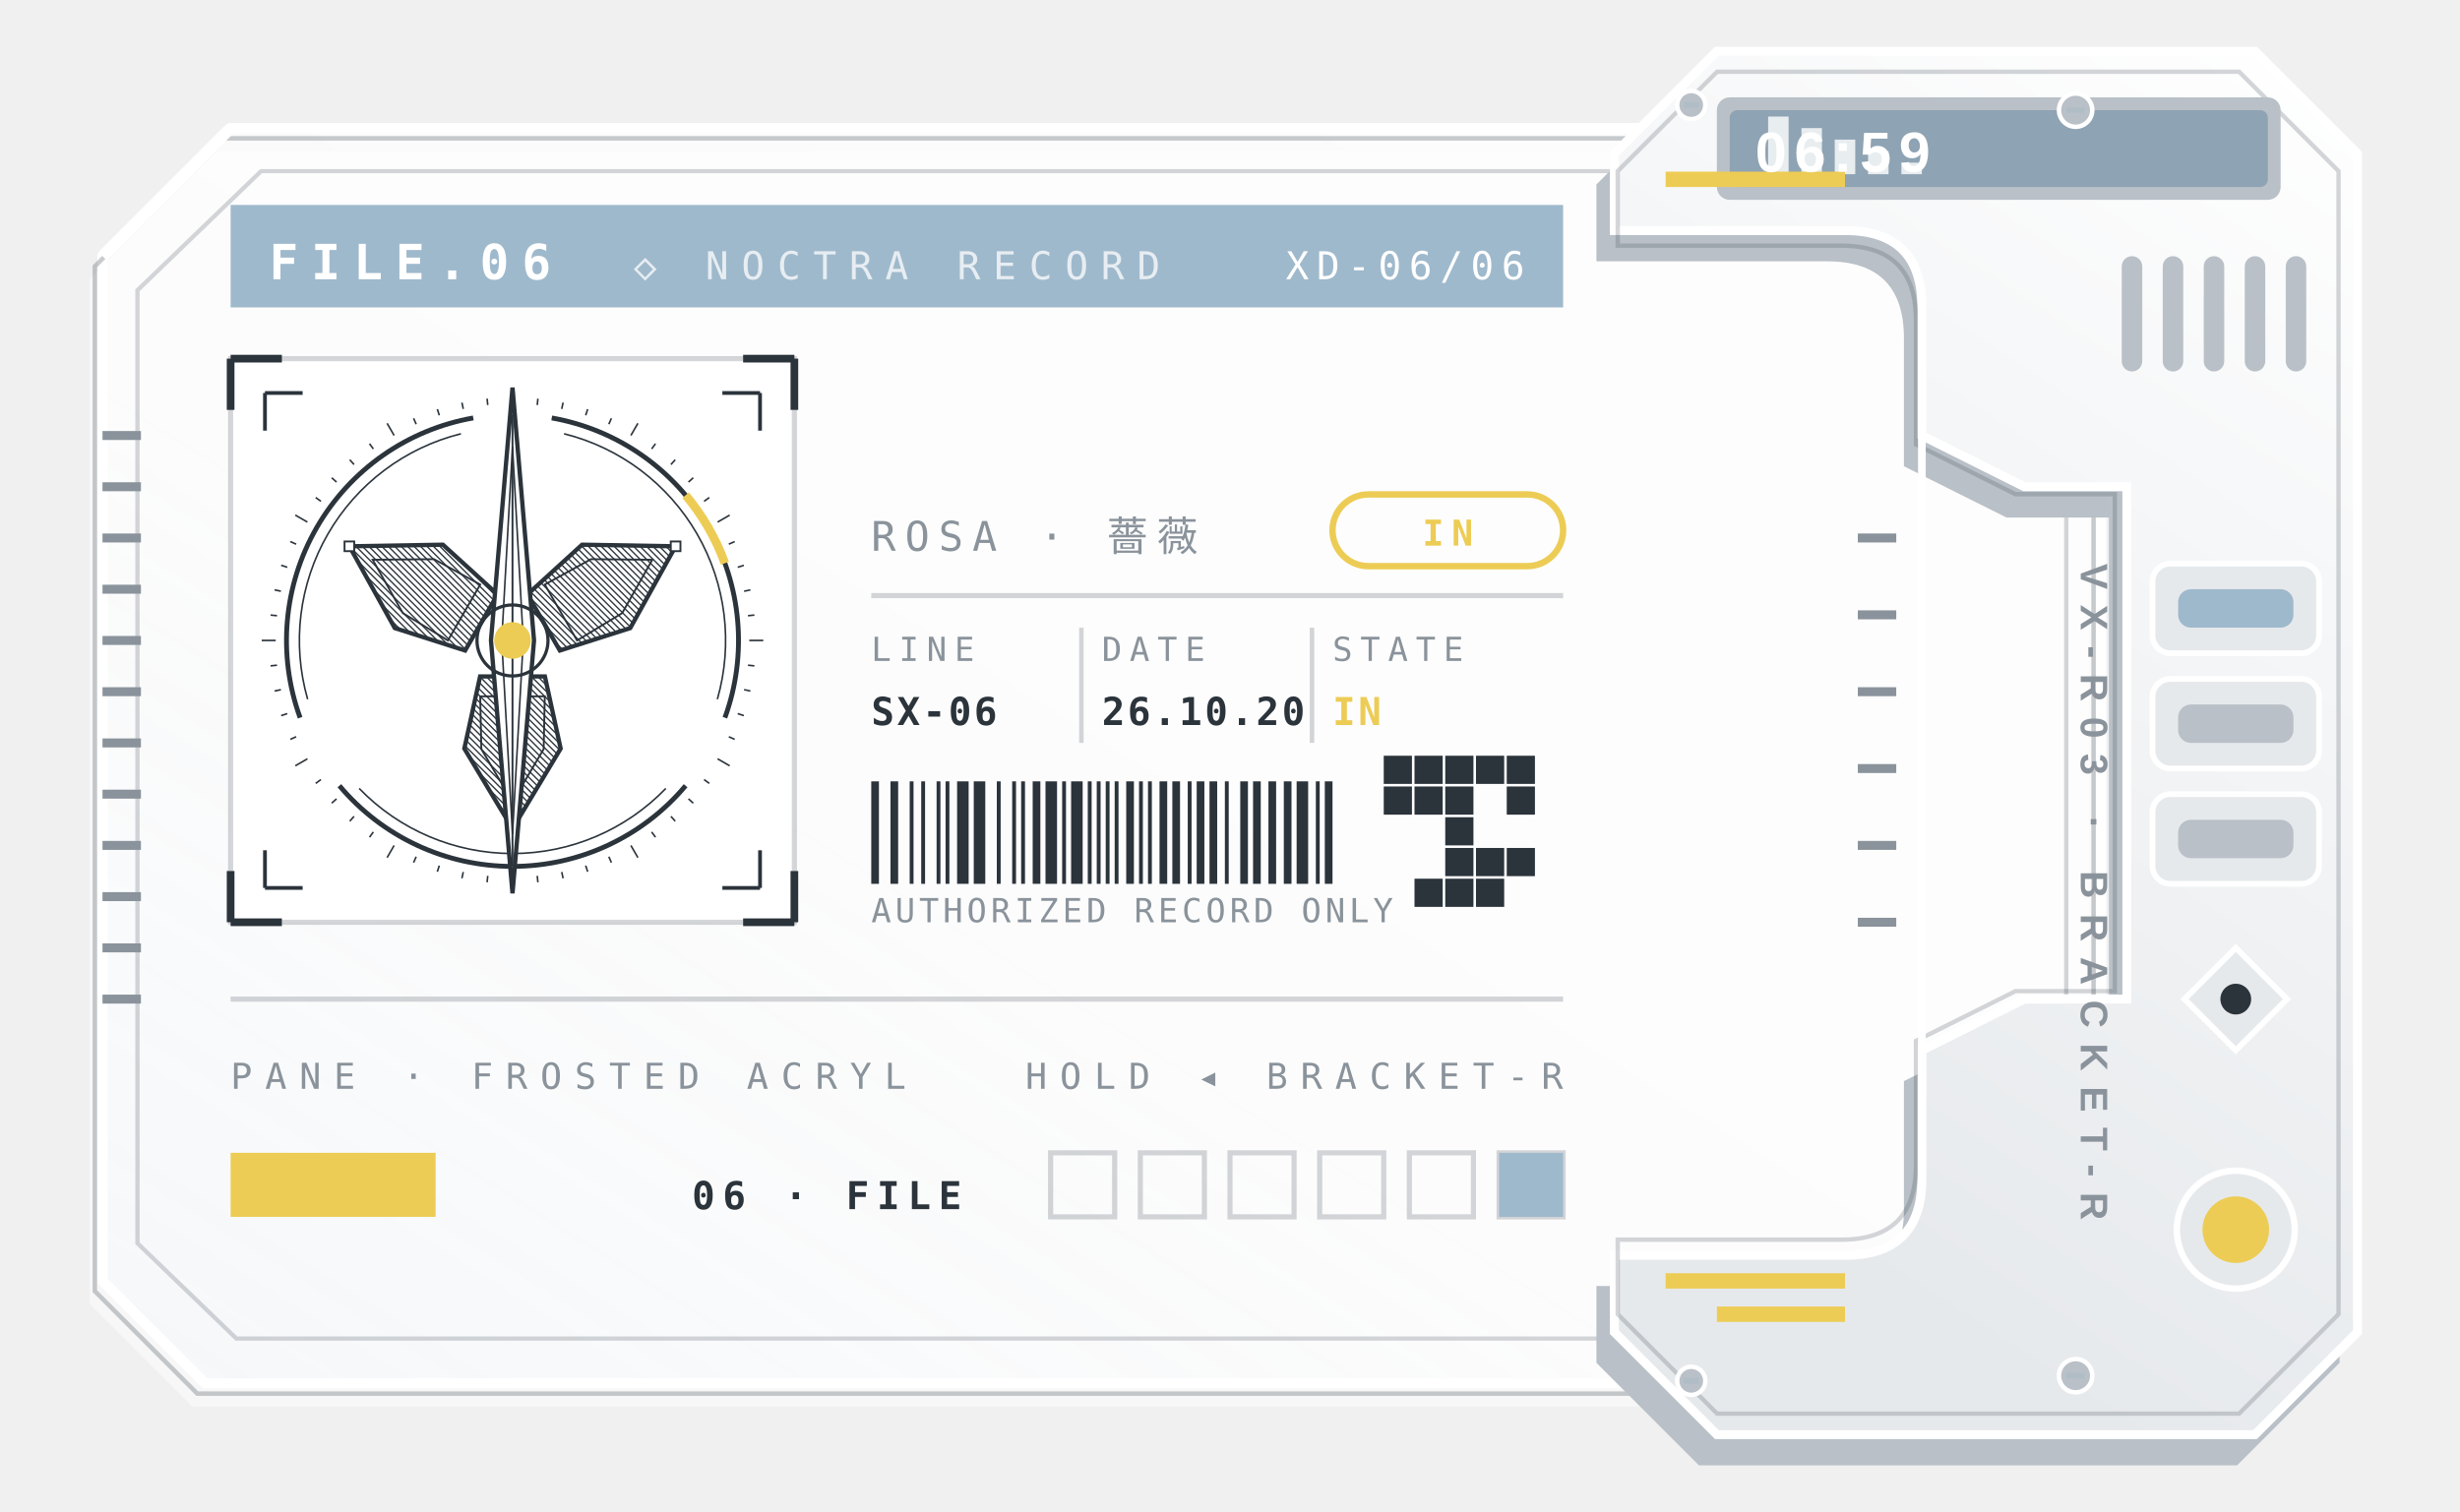
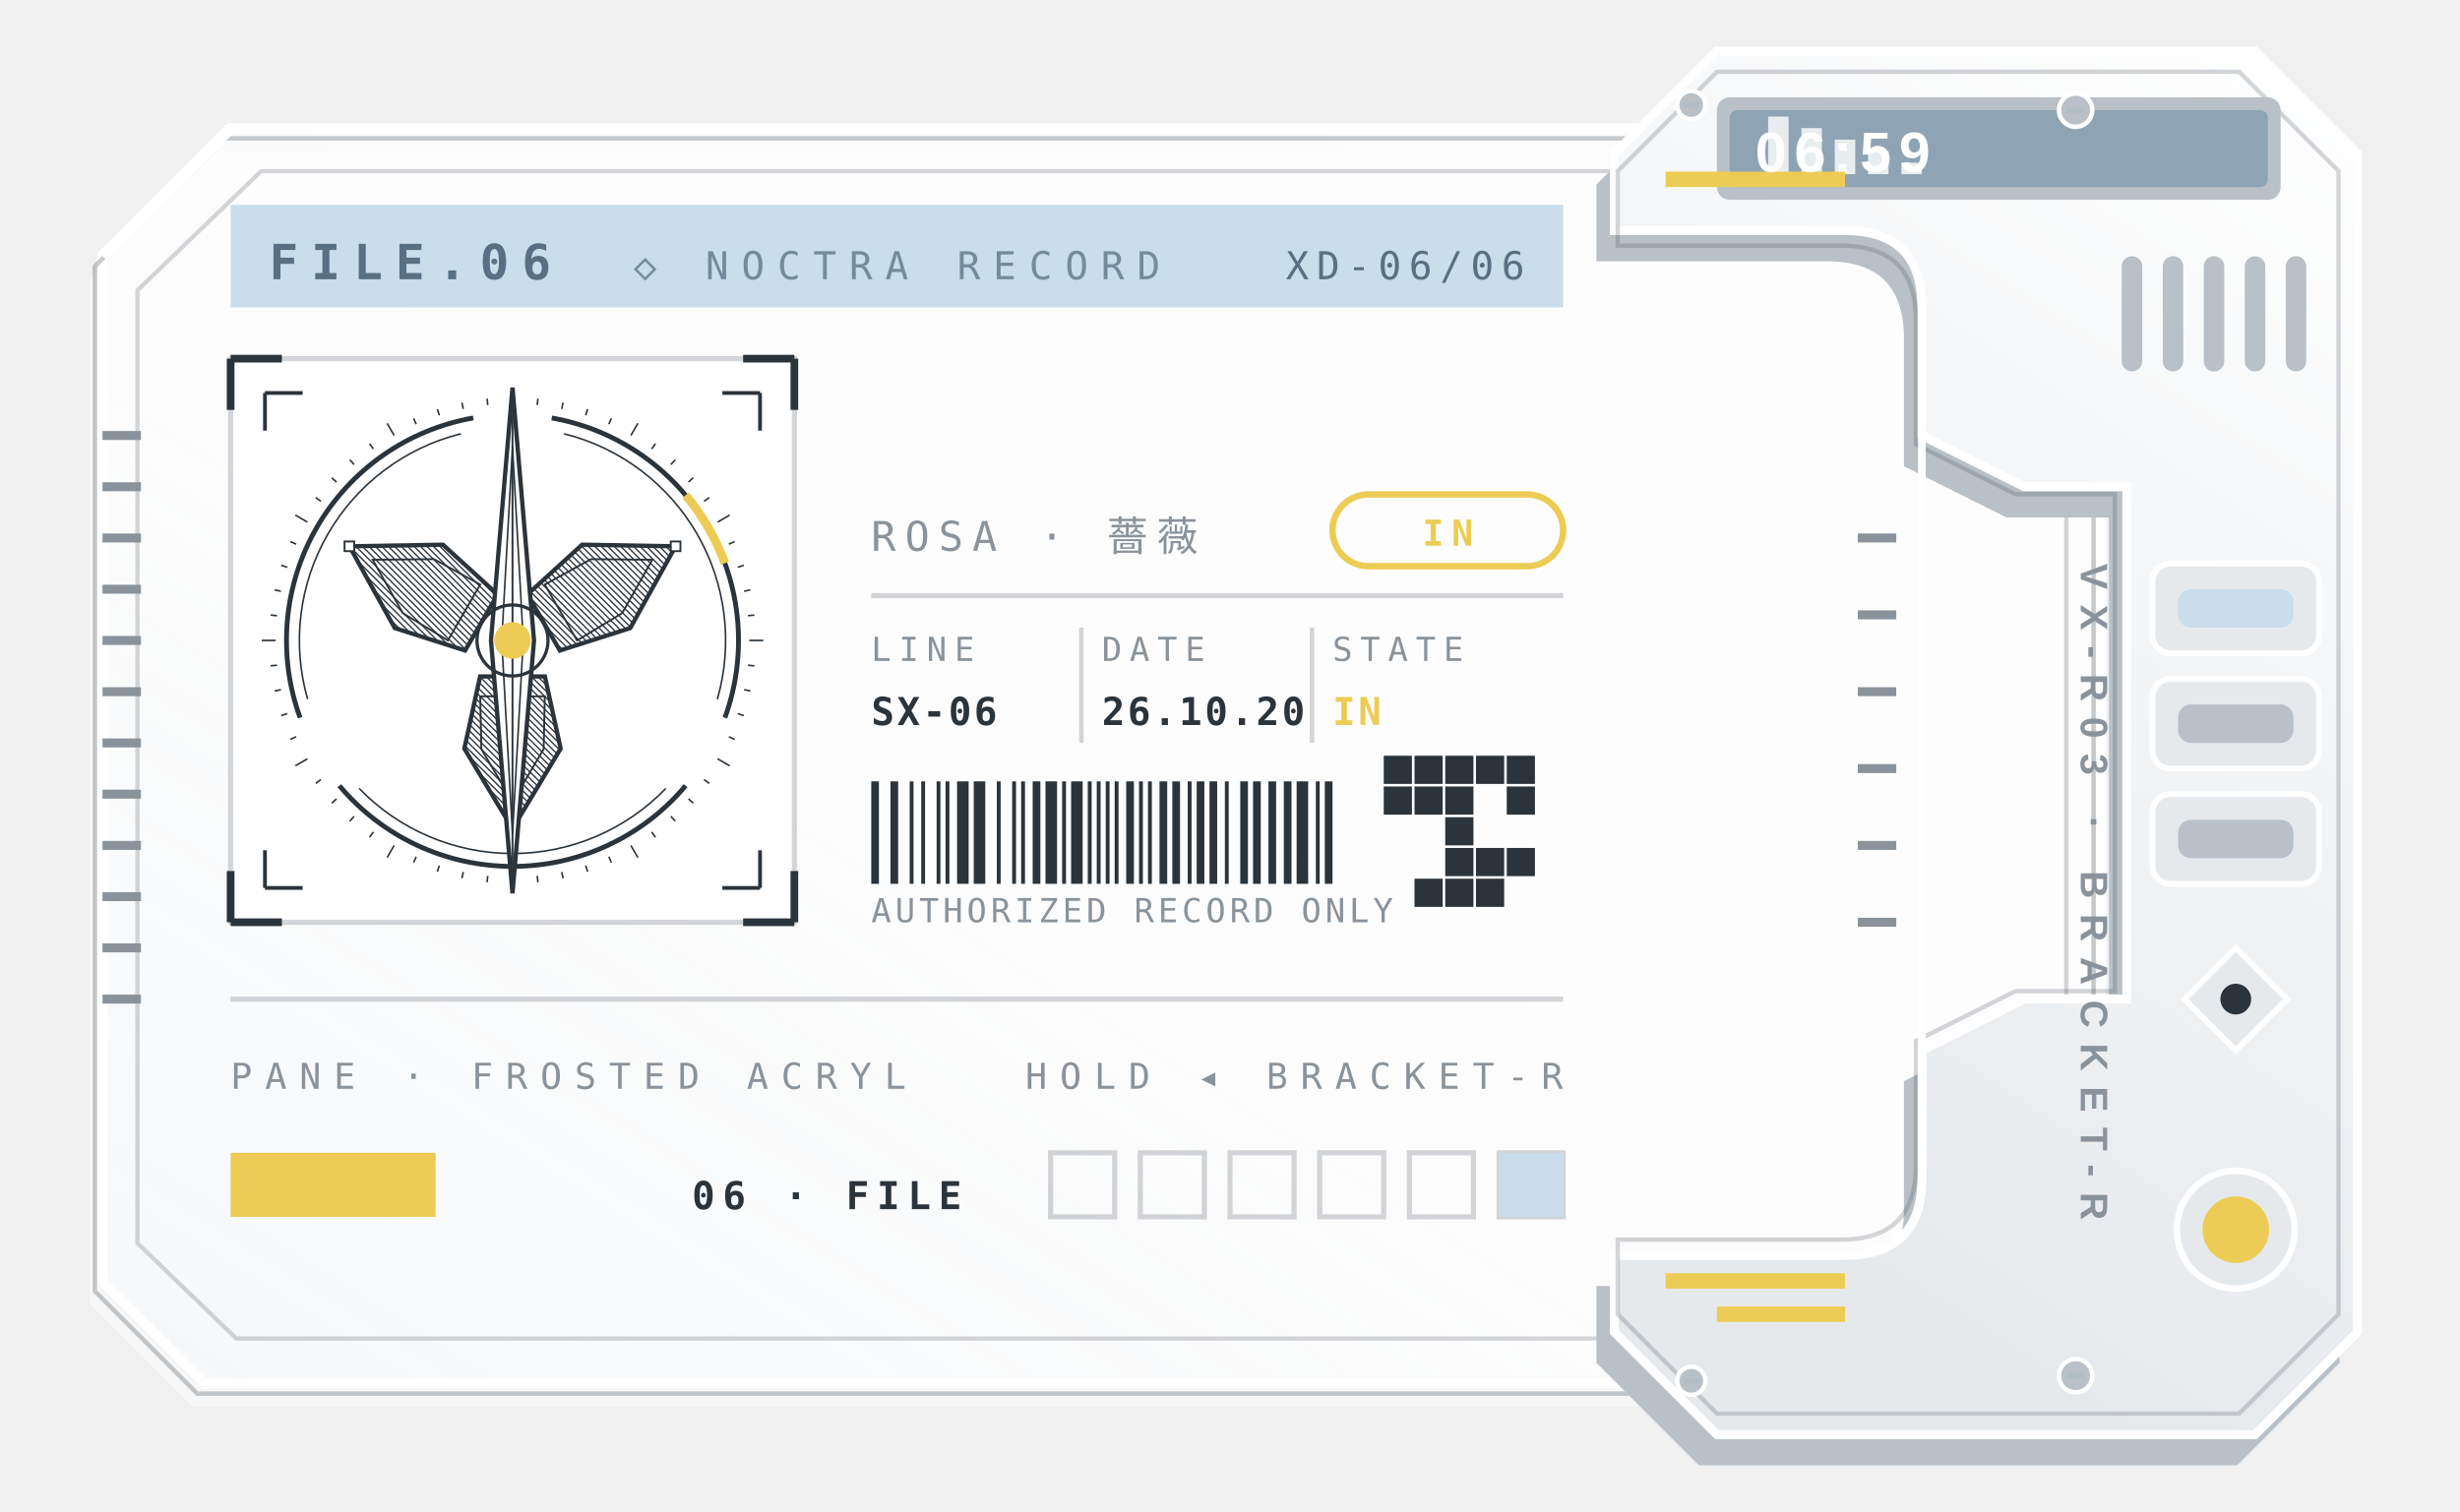
<svg xmlns="http://www.w3.org/2000/svg" width="384" height="236" viewBox="-4 -4 192 118">
  <g transform="translate(184 0) scale(-1 1)">
    <defs>
      <linearGradient id="p5034" x1="0" y1="0" x2="1" y2="1">
        <stop offset="0" stop-color="#FFFFFF" stop-opacity=".82" />
        <stop offset=".6" stop-color="#FFFFFF" stop-opacity=".66" />
        <stop offset="1" stop-color="#F4F7FA" stop-opacity=".74" />
      </linearGradient>
    </defs>
    <path d="M24 6H170L180 16V96L172 104H24Z" fill="rgba(255,255,255,.45)" transform="translate(1 1.8)" />
    <path d="M24 6H170L180 16V96L172 104H24Z" fill="url(#p5034)" />
    <path d="M24 6H170L180 16V96L172 104H24Z" fill="none" stroke="#FFFFFF" stroke-width=".8" />
    <path d="M24 6H170L180 16V96L172 104H24Z" fill="none" stroke="rgba(60,72,84,.28)" stroke-width=".35" transform="translate(.6 .8)" />
    <path d="M24 6H170L180 16V96L172 104H24Z" fill="none" stroke="rgba(60,72,84,.22)" stroke-width=".35" transform="translate(102.0 54.0) scale(.965 .93) translate(-102.0 -54.0)" />
    <path d="M180 30h-3" stroke="#8A939B" stroke-width=".7" />
    <path d="M180 34h-3" stroke="#8A939B" stroke-width=".7" />
    <path d="M180 38h-3" stroke="#8A939B" stroke-width=".7" />
    <path d="M180 42h-3" stroke="#8A939B" stroke-width=".7" />
    <path d="M180 46h-3" stroke="#8A939B" stroke-width=".7" />
    <path d="M180 50h-3" stroke="#8A939B" stroke-width=".7" />
    <path d="M180 54h-3" stroke="#8A939B" stroke-width=".7" />
    <path d="M180 58h-3" stroke="#8A939B" stroke-width=".7" />
    <path d="M180 62h-3" stroke="#8A939B" stroke-width=".7" />
    <path d="M180 66h-3" stroke="#8A939B" stroke-width=".7" />
    <path d="M180 70h-3" stroke="#8A939B" stroke-width=".7" />
    <path d="M180 74h-3" stroke="#8A939B" stroke-width=".7" />
    <path d="M170 6L180 16" stroke="#FFFFFF" stroke-width=".9" />
    <path d="M66 74H170" stroke="rgba(60,72,84,.22)" stroke-width=".4" />
    <rect x="66" y="86" width="5" height="5" fill="none" stroke="rgba(60,72,84,.22)" stroke-width=".4" />
    <rect x="73" y="86" width="5" height="5" fill="none" stroke="rgba(60,72,84,.22)" stroke-width=".4" />
    <rect x="80" y="86" width="5" height="5" fill="none" stroke="rgba(60,72,84,.22)" stroke-width=".4" />
    <rect x="87" y="86" width="5" height="5" fill="none" stroke="rgba(60,72,84,.22)" stroke-width=".4" />
    <rect x="94" y="86" width="5" height="5" fill="none" stroke="rgba(60,72,84,.22)" stroke-width=".4" />
    <rect x="101" y="86" width="5" height="5" fill="none" stroke="rgba(60,72,84,.22)" stroke-width=".4" />
-     <rect x="66" y="86" width="5" height="5" fill="#9FB9CC" />
+     <rect x="66" y="86" width="5" height="5" fill="#C9DDEB" />
    <rect x="154" y="86" width="16" height="5" fill="#EDCC55" />
    <defs>
      <linearGradient id="b5035" x1="0" y1="0" x2=".35" y2="1">
        <stop offset="0" stop-color="#FFFFFF" />
        <stop offset="1" stop-color="#E6E9EC" />
      </linearGradient>
    </defs>
    <path d="M4 8L12 0H54L62 8V14H44Q38 14 38 20V30L30 34H22V74H30L38 78V88Q38 94 44 94H62V100L54 108H12L4 100Z" fill="#B9C0C7" transform="translate(1.4 2.4)" />
    <path d="M4 8L12 0H54L62 8V14H44Q38 14 38 20V30L30 34H22V74H30L38 78V88Q38 94 44 94H62V100L54 108H12L4 100Z" fill="url(#b5035)" />
    <path d="M4 8L12 0H54L62 8V14H44Q38 14 38 20V30L30 34H22V74H30L38 78V88Q38 94 44 94H62V100L54 108H12L4 100Z" fill="none" stroke="#FFFFFF" stroke-width=".7" />
    <path d="M4 8L12 0H54L62 8V14H44Q38 14 38 20V30L30 34H22V74H30L38 78V88Q38 94 44 94H62V100L54 108H12L4 100Z" fill="none" stroke="rgba(60,72,84,.22)" stroke-width=".35" transform="translate(1.6 1.6) scale(.97)" />
    <rect x="10" y="3.6" width="44" height="8" rx="1" fill="#B9C0C7" />
    <rect x="11" y="4.6" width="42" height="6" rx=".6" fill="#8EA3B3" />
    <rect x="38.0" y="8.7" width="1.6" height="0.9" fill="#FFFFFF" opacity=".8" />
    <rect x="40.6" y="7.8" width="1.6" height="1.8" fill="#FFFFFF" opacity=".8" />
    <rect x="43.2" y="6.9" width="1.6" height="2.7" fill="#FFFFFF" opacity=".8" />
    <rect x="45.8" y="6.0" width="1.6" height="3.6" fill="#FFFFFF" opacity=".8" />
    <rect x="48.4" y="5.1" width="1.6" height="4.5" fill="#FFFFFF" opacity=".8" />
    <rect x="8.0" y="16" width="1.6" height="9" rx=".8" fill="#B9C0C7" />
    <rect x="11.2" y="16" width="1.6" height="9" rx=".8" fill="#B9C0C7" />
    <rect x="14.4" y="16" width="1.6" height="9" rx=".8" fill="#B9C0C7" />
    <rect x="17.6" y="16" width="1.6" height="9" rx=".8" fill="#B9C0C7" />
    <rect x="20.8" y="16" width="1.6" height="9" rx=".8" fill="#B9C0C7" />
    <rect x="7" y="40" width="13" height="7" rx="1.4" fill="#E6E9EC" stroke="#FFFFFF" stroke-width=".45" />
-     <rect x="9" y="42" width="9" height="3" rx="1" fill="#9FB9CC" />
+     <rect x="9" y="42" width="9" height="3" rx="1" fill="#C9DDEB" />
    <rect x="7" y="49" width="13" height="7" rx="1.4" fill="#E6E9EC" stroke="#FFFFFF" stroke-width=".45" />
    <rect x="9" y="51" width="9" height="3" rx="1" fill="#B9C0C7" />
    <rect x="7" y="58" width="13" height="7" rx="1.4" fill="#E6E9EC" stroke="#FFFFFF" stroke-width=".45" />
    <rect x="9" y="60" width="9" height="3" rx="1" fill="#B9C0C7" />
    <path d="M13.5 70l4 4l-4 4l-4 -4Z" fill="#E6E9EC" stroke="#FFFFFF" stroke-width=".45" />
    <circle cx="13.5" cy="74" r="1.2" fill="#2B333B" />
    <path d="M44 96H58" stroke="#EDCC55" stroke-width="1.2" />
    <path d="M44 98.6H54" stroke="#EDCC55" stroke-width="1.2" />
    <path d="M44 10H58" stroke="#EDCC55" stroke-width="1.2" />
    <circle cx="13.5" cy="92" r="4.6" fill="#E6E9EC" stroke="#FFFFFF" stroke-width=".5" />
    <circle cx="13.5" cy="92" r="2.6" fill="#EDCC55">
      <animate attributeName="opacity" values="1;.35;1" dur="1.8s" repeatCount="indefinite" />
    </circle>
    <circle cx="26" cy="4.6" r="1.3" fill="#B9C0C7" stroke="#FFFFFF" stroke-width=".35" />
    <path d="M25.285 4.6H26.715" stroke="#B0BDC7" stroke-width=".45" />
    <circle cx="26" cy="103.4" r="1.3" fill="#B9C0C7" stroke="#FFFFFF" stroke-width=".35" />
    <path d="M25.285 103.4H26.715" stroke="#B0BDC7" stroke-width=".45" />
    <circle cx="56" cy="4.2" r="1.1" fill="#B9C0C7" stroke="#FFFFFF" stroke-width=".35" />
    <path d="M55.395 4.2H56.605" stroke="#B0BDC7" stroke-width=".45" />
    <circle cx="56" cy="103.8" r="1.1" fill="#B9C0C7" stroke="#FFFFFF" stroke-width=".35" />
    <path d="M55.395 103.8H56.605" stroke="#B0BDC7" stroke-width=".45" />
    <path d="M38 20V88" stroke="#FFFFFF" stroke-width=".6" />
    <path d="M40 38h3" stroke="#8A939B" stroke-width=".7" />
    <path d="M40 44h3" stroke="#8A939B" stroke-width=".7" />
    <path d="M40 50h3" stroke="#8A939B" stroke-width=".7" />
    <path d="M40 56h3" stroke="#8A939B" stroke-width=".7" />
    <path d="M40 62h3" stroke="#8A939B" stroke-width=".7" />
    <path d="M40 68h3" stroke="#8A939B" stroke-width=".7" />
  </g>
-   <rect x="14" y="12" width="104" height="8" fill="#9FB9CC" />
-   <text x="17" y="17.8" font-family="IBM Plex Mono, Menlo, monospace" font-weight="600" font-size="3.8" letter-spacing="1" text-anchor="start" fill="#FFFFFF">FILE.06</text>
-   <text x="66.0" y="17.8" font-family="IBM Plex Mono, Menlo, monospace" font-weight="500" font-size="3" letter-spacing="1" text-anchor="middle" fill="#FFFFFF" opacity=".75">◇ NOCTRA RECORD</text>
-   <text x="115" y="17.8" font-family="IBM Plex Mono, Menlo, monospace" font-weight="500" font-size="3" letter-spacing="0.6" text-anchor="end" fill="#FFFFFF">XD-06/06</text>
+   <rect x="14" y="12" width="104" height="8" fill="#C9DDEB" />
+   <text x="17" y="17.8" font-family="IBM Plex Mono, Menlo, monospace" font-weight="600" font-size="3.8" letter-spacing="1" text-anchor="start" fill="#587082">FILE.06</text>
+   <text x="66.0" y="17.8" font-family="IBM Plex Mono, Menlo, monospace" font-weight="500" font-size="3" letter-spacing="1" text-anchor="middle" fill="#587082" opacity=".75">◇ NOCTRA RECORD</text>
+   <text x="115" y="17.8" font-family="IBM Plex Mono, Menlo, monospace" font-weight="500" font-size="3" letter-spacing="0.6" text-anchor="end" fill="#587082">XD-06/06</text>
  <rect x="14" y="24" width="44" height="44" fill="#FFFFFF" stroke="rgba(60,72,84,.22)" stroke-width=".4" />
  <g transform="translate(15 25) scale(0.420)">
    <g>
      <animateTransform attributeName="transform" type="rotate" values="0 50 50;0 50 50;-120 50 50;-120 50 50" keyTimes="0;.45;.65;1" dur="4s" calcMode="spline" keySplines=".7 0 .2 1;.7 0 .2 1;.7 0 .2 1" repeatCount="indefinite" />
      <path d="M57.29 8.64A42 42 0 0 1 89.47 64.36" fill="none" stroke="#2B333B" stroke-width="0.9" />
      <path d="M59.58 11.58A39.6 39.6 0 0 1 88.07 60.92" fill="none" stroke="#2B333B" stroke-width="0.3" />
      <path d="M82.17 77.00A42 42 0 0 1 17.83 77.00" fill="none" stroke="#2B333B" stroke-width="0.9" />
      <path d="M78.49 77.51A39.6 39.6 0 0 1 21.51 77.51" fill="none" stroke="#2B333B" stroke-width="0.3" />
      <path d="M10.53 64.36A42 42 0 0 1 42.71 8.64" fill="none" stroke="#2B333B" stroke-width="0.9" />
      <path d="M11.93 60.92A39.6 39.6 0 0 1 40.42 11.58" fill="none" stroke="#2B333B" stroke-width="0.3" />
      <path d="M94.00 50.00L96.60 50.00M93.76 54.60L94.95 54.72M93.04 59.15L94.21 59.40M91.85 63.60L92.99 63.97M90.20 67.90L91.29 68.38M88.11 72.00L90.36 73.30M85.60 75.86L86.57 76.57M82.70 79.44L83.59 80.24M79.44 82.70L80.24 83.59M75.86 85.60L76.57 86.57M72.00 88.11L73.30 90.36M67.90 90.20L68.38 91.29M63.60 91.85L63.97 92.99M59.15 93.04L59.40 94.21M54.60 93.76L54.72 94.95M50.00 94.00L50.00 96.60M45.40 93.76L45.28 94.95M40.85 93.04L40.60 94.21M36.40 91.85L36.03 92.99M32.10 90.20L31.62 91.29M28.00 88.11L26.70 90.36M24.14 85.60L23.43 86.57M20.56 82.70L19.76 83.59M17.30 79.44L16.41 80.24M14.40 75.86L13.43 76.57M11.89 72.00L9.64 73.30M9.80 67.90L8.71 68.38M8.15 63.60L7.01 63.97M6.96 59.15L5.79 59.40M6.24 54.60L5.05 54.72M6.00 50.00L3.40 50.00M6.24 45.40L5.05 45.28M6.96 40.85L5.79 40.60M8.15 36.40L7.01 36.03M9.80 32.10L8.71 31.62M11.89 28.00L9.64 26.70M14.40 24.14L13.43 23.43M17.30 20.56L16.41 19.76M20.56 17.30L19.76 16.41M24.14 14.40L23.43 13.43M28.00 11.89L26.70 9.64M32.10 9.80L31.62 8.71M36.40 8.15L36.03 7.01M40.85 6.96L40.60 5.79M45.40 6.24L45.28 5.05M50.00 6.00L50.00 3.40M54.60 6.24L54.72 5.05M59.15 6.96L59.40 5.79M63.60 8.15L63.97 7.01M67.90 9.80L68.38 8.71M72.00 11.89L73.30 9.64M75.86 14.40L76.57 13.43M79.44 17.30L80.24 16.41M82.70 20.56L83.59 19.76M85.60 24.14L86.57 23.43M88.11 28.00L90.36 26.70M90.20 32.10L91.29 31.62M91.85 36.40L92.99 36.03M93.04 40.85L94.21 40.60M93.76 45.40L94.95 45.28" fill="none" stroke="#2B333B" stroke-width="0.3" />
      <path d="M82.17 23.00A42 42 0 0 1 89.47 35.64" fill="none" stroke="#EDCC55" stroke-width="1.6" />
    </g>
    <clipPath id="h30">
      <path d="M52.78 41.44L62.93 32.20L80.31 32.50L71.88 47.70L58.80 51.87Z" />
    </clipPath>
    <g clip-path="url(#h30)">
      <path d="M-60.00 -10L60.00 110M-58.80 -10L61.20 110M-57.60 -10L62.40 110M-56.40 -10L63.60 110M-55.20 -10L64.80 110M-54.00 -10L66.00 110M-52.80 -10L67.20 110M-51.60 -10L68.40 110M-50.40 -10L69.60 110M-49.20 -10L70.80 110M-48.00 -10L72.00 110M-46.80 -10L73.20 110M-45.60 -10L74.40 110M-44.40 -10L75.60 110M-43.20 -10L76.80 110M-42.00 -10L78.00 110M-40.80 -10L79.20 110M-39.60 -10L80.40 110M-38.40 -10L81.60 110M-37.20 -10L82.80 110M-36.00 -10L84.00 110M-34.80 -10L85.20 110M-33.60 -10L86.40 110M-32.40 -10L87.60 110M-31.20 -10L88.80 110M-30.00 -10L90.00 110M-28.80 -10L91.20 110M-27.60 -10L92.40 110M-26.40 -10L93.60 110M-25.20 -10L94.80 110M-24.00 -10L96.00 110M-22.80 -10L97.20 110M-21.60 -10L98.40 110M-20.40 -10L99.60 110M-19.20 -10L100.80 110M-18.00 -10L102.00 110M-16.80 -10L103.20 110M-15.60 -10L104.40 110M-14.40 -10L105.60 110M-13.20 -10L106.80 110M-12.00 -10L108.00 110M-10.80 -10L109.20 110M-9.60 -10L110.40 110M-8.40 -10L111.60 110M-7.20 -10L112.80 110M-6.00 -10L114.00 110M-4.80 -10L115.20 110M-3.60 -10L116.40 110M-2.40 -10L117.60 110M-1.20 -10L118.80 110M0.00 -10L120.00 110M1.20 -10L121.20 110M2.40 -10L122.40 110M3.60 -10L123.60 110M4.80 -10L124.80 110M6.00 -10L126.00 110M7.20 -10L127.20 110M8.40 -10L128.40 110M9.60 -10L129.60 110M10.80 -10L130.80 110M12.00 -10L132.00 110M13.20 -10L133.20 110M14.40 -10L134.40 110M15.60 -10L135.60 110M16.80 -10L136.80 110M18.00 -10L138.00 110M19.20 -10L139.20 110M20.40 -10L140.40 110M21.60 -10L141.60 110M22.80 -10L142.80 110M24.00 -10L144.00 110M25.20 -10L145.20 110M26.40 -10L146.40 110M27.60 -10L147.60 110M28.80 -10L148.80 110M30.00 -10L150.00 110M31.20 -10L151.20 110M32.40 -10L152.40 110M33.60 -10L153.60 110M34.80 -10L154.80 110M36.00 -10L156.00 110M37.20 -10L157.20 110M38.40 -10L158.40 110M39.60 -10L159.60 110M40.80 -10L160.80 110M42.00 -10L162.00 110M43.20 -10L163.20 110M44.40 -10L164.40 110M45.60 -10L165.60 110M46.80 -10L166.80 110M48.00 -10L168.00 110M49.20 -10L169.20 110M50.40 -10L170.40 110M51.60 -10L171.60 110M52.80 -10L172.80 110M54.00 -10L174.00 110M55.20 -10L175.20 110M56.40 -10L176.40 110M57.60 -10L177.60 110M58.80 -10L178.80 110M60.00 -10L180.00 110M61.20 -10L181.20 110M62.40 -10L182.40 110M63.60 -10L183.60 110M64.80 -10L184.80 110M66.00 -10L186.00 110M67.20 -10L187.20 110M68.40 -10L188.40 110M69.60 -10L189.60 110M70.80 -10L190.80 110M72.00 -10L192.00 110M73.20 -10L193.20 110M74.40 -10L194.40 110M75.60 -10L195.60 110M76.80 -10L196.80 110M78.00 -10L198.00 110M79.20 -10L199.20 110M80.40 -10L200.40 110M81.60 -10L201.60 110M82.80 -10L202.80 110M84.00 -10L204.00 110M85.20 -10L205.20 110M86.40 -10L206.40 110M87.60 -10L207.60 110M88.80 -10L208.80 110M90.00 -10L210.00 110M91.20 -10L211.20 110M92.40 -10L212.40 110M93.60 -10L213.60 110M94.80 -10L214.80 110M96.00 -10L216.00 110M97.20 -10L217.20 110M98.40 -10L218.40 110M99.60 -10L219.60 110M100.80 -10L220.80 110M102.00 -10L222.00 110M103.20 -10L223.20 110M104.40 -10L224.40 110M105.60 -10L225.60 110M106.80 -10L226.80 110M108.00 -10L228.00 110M109.20 -10L229.20 110M110.40 -10L230.40 110M111.60 -10L231.60 110M112.80 -10L232.80 110M114.00 -10L234.00 110M115.20 -10L235.20 110M116.40 -10L236.40 110M117.60 -10L237.60 110M118.80 -10L238.80 110M120.00 -10L240.00 110M121.20 -10L241.20 110M122.40 -10L242.40 110M123.60 -10L243.60 110M124.80 -10L244.80 110M126.00 -10L246.00 110M127.20 -10L247.20 110M128.40 -10L248.40 110M129.60 -10L249.60 110M130.80 -10L250.80 110M132.00 -10L252.00 110M133.20 -10L253.20 110M134.40 -10L254.40 110M135.60 -10L255.60 110M136.80 -10L256.80 110M138.00 -10L258.00 110" fill="none" stroke="#2B333B" stroke-width="0.25">
        <animateTransform attributeName="transform" type="translate" values="0 0;1.20 0" dur="1.6s" repeatCount="indefinite" />
      </path>
    </g>
    <path d="M52.78 41.44L62.93 32.20L80.31 32.50L71.88 47.70L58.80 51.87Z" fill="none" stroke="#2B333B" stroke-width="0.8" stroke-linejoin="miter" />
    <path d="M56.00 39.61L64.59 34.89L75.98 35.00L70.38 44.92L62.00 50.00Z" fill="none" stroke="#2B333B" stroke-width="0.35" stroke-linejoin="miter" stroke-dasharray="70">
      <animate attributeName="stroke-dashoffset" values="70;70;0;0" keyTimes="0;0.1;0.3;1" dur="4s" calcMode="spline" keySplines="0 0 1 1;.6 0 .2 1;0 0 1 1" repeatCount="indefinite" />
    </path>
    <rect x="79.41" y="31.60" width="1.8" height="1.8" fill="#FFFFFF" stroke="#2B333B" stroke-width="0.35" />
    <g transform="translate(50 50)">
      <g opacity="0">
        <animateTransform attributeName="transform" type="scale" values="1;1;1.12;1.12" keyTimes="0;0.3;0.5;1" dur="4s" repeatCount="indefinite" />
        <animate attributeName="opacity" values="0;0;.9;0;0" keyTimes="0;0.3;0.31;0.5;1" dur="4s" repeatCount="indefinite" />
        <g transform="translate(-50 -50)">
          <path d="M52.78 41.44L62.93 32.20L80.31 32.50L71.88 47.70L58.80 51.87Z" fill="none" stroke="#EDCC55" stroke-width="0.5" stroke-linejoin="miter" />
        </g>
      </g>
    </g>
    <clipPath id="h31">
      <path d="M56.02 56.69L58.95 70.10L50.00 85.00L41.05 70.10L43.98 56.69Z" />
    </clipPath>
    <g clip-path="url(#h31)">
      <path d="M-60.00 -10L60.00 110M-58.80 -10L61.20 110M-57.60 -10L62.40 110M-56.40 -10L63.60 110M-55.20 -10L64.80 110M-54.00 -10L66.00 110M-52.80 -10L67.20 110M-51.60 -10L68.40 110M-50.40 -10L69.60 110M-49.20 -10L70.80 110M-48.00 -10L72.00 110M-46.80 -10L73.20 110M-45.60 -10L74.40 110M-44.40 -10L75.60 110M-43.20 -10L76.80 110M-42.00 -10L78.00 110M-40.80 -10L79.20 110M-39.60 -10L80.40 110M-38.40 -10L81.60 110M-37.20 -10L82.80 110M-36.00 -10L84.00 110M-34.80 -10L85.20 110M-33.60 -10L86.40 110M-32.40 -10L87.60 110M-31.20 -10L88.80 110M-30.00 -10L90.00 110M-28.80 -10L91.20 110M-27.60 -10L92.40 110M-26.40 -10L93.60 110M-25.20 -10L94.80 110M-24.00 -10L96.00 110M-22.80 -10L97.20 110M-21.60 -10L98.40 110M-20.40 -10L99.60 110M-19.20 -10L100.80 110M-18.00 -10L102.00 110M-16.80 -10L103.20 110M-15.60 -10L104.40 110M-14.40 -10L105.60 110M-13.20 -10L106.80 110M-12.00 -10L108.00 110M-10.80 -10L109.20 110M-9.60 -10L110.40 110M-8.40 -10L111.60 110M-7.20 -10L112.80 110M-6.00 -10L114.00 110M-4.80 -10L115.20 110M-3.60 -10L116.40 110M-2.40 -10L117.60 110M-1.20 -10L118.80 110M0.00 -10L120.00 110M1.20 -10L121.20 110M2.40 -10L122.40 110M3.60 -10L123.60 110M4.80 -10L124.80 110M6.00 -10L126.00 110M7.20 -10L127.20 110M8.40 -10L128.40 110M9.60 -10L129.60 110M10.80 -10L130.80 110M12.00 -10L132.00 110M13.20 -10L133.20 110M14.40 -10L134.40 110M15.60 -10L135.60 110M16.80 -10L136.80 110M18.00 -10L138.00 110M19.20 -10L139.20 110M20.40 -10L140.40 110M21.60 -10L141.60 110M22.80 -10L142.80 110M24.00 -10L144.00 110M25.20 -10L145.20 110M26.40 -10L146.40 110M27.60 -10L147.60 110M28.80 -10L148.80 110M30.00 -10L150.00 110M31.20 -10L151.20 110M32.40 -10L152.40 110M33.60 -10L153.60 110M34.80 -10L154.80 110M36.00 -10L156.00 110M37.20 -10L157.20 110M38.40 -10L158.40 110M39.60 -10L159.60 110M40.80 -10L160.80 110M42.00 -10L162.00 110M43.20 -10L163.20 110M44.40 -10L164.40 110M45.60 -10L165.60 110M46.80 -10L166.80 110M48.00 -10L168.00 110M49.20 -10L169.20 110M50.40 -10L170.40 110M51.60 -10L171.60 110M52.80 -10L172.80 110M54.00 -10L174.00 110M55.20 -10L175.20 110M56.40 -10L176.40 110M57.60 -10L177.60 110M58.80 -10L178.80 110M60.00 -10L180.00 110M61.20 -10L181.20 110M62.40 -10L182.40 110M63.60 -10L183.60 110M64.80 -10L184.80 110M66.00 -10L186.00 110M67.20 -10L187.20 110M68.40 -10L188.40 110M69.60 -10L189.60 110M70.80 -10L190.80 110M72.00 -10L192.00 110M73.20 -10L193.20 110M74.40 -10L194.40 110M75.60 -10L195.60 110M76.80 -10L196.80 110M78.00 -10L198.00 110M79.20 -10L199.20 110M80.40 -10L200.40 110M81.60 -10L201.60 110M82.80 -10L202.80 110M84.00 -10L204.00 110M85.20 -10L205.20 110M86.40 -10L206.40 110M87.60 -10L207.60 110M88.80 -10L208.80 110M90.00 -10L210.00 110M91.20 -10L211.20 110M92.40 -10L212.40 110M93.60 -10L213.60 110M94.80 -10L214.80 110M96.00 -10L216.00 110M97.20 -10L217.20 110M98.40 -10L218.40 110M99.60 -10L219.60 110M100.80 -10L220.80 110M102.00 -10L222.00 110M103.20 -10L223.20 110M104.40 -10L224.40 110M105.60 -10L225.60 110M106.80 -10L226.80 110M108.00 -10L228.00 110M109.20 -10L229.20 110M110.40 -10L230.40 110M111.60 -10L231.60 110M112.80 -10L232.80 110M114.00 -10L234.00 110M115.20 -10L235.20 110M116.40 -10L236.40 110M117.60 -10L237.60 110M118.80 -10L238.80 110M120.00 -10L240.00 110M121.20 -10L241.20 110M122.40 -10L242.40 110M123.60 -10L243.60 110M124.80 -10L244.80 110M126.00 -10L246.00 110M127.20 -10L247.20 110M128.40 -10L248.40 110M129.60 -10L249.60 110M130.80 -10L250.80 110M132.00 -10L252.00 110M133.20 -10L253.20 110M134.40 -10L254.40 110M135.60 -10L255.60 110M136.80 -10L256.80 110M138.00 -10L258.00 110" fill="none" stroke="#2B333B" stroke-width="0.25">
        <animateTransform attributeName="transform" type="translate" values="0 0;1.20 0" dur="1.6s" repeatCount="indefinite" />
      </path>
    </g>
    <path d="M56.02 56.69L58.95 70.10L50.00 85.00L41.05 70.10L43.98 56.69Z" fill="none" stroke="#2B333B" stroke-width="0.8" stroke-linejoin="miter" />
    <path d="M56.00 60.39L55.79 70.19L50.00 80.00L44.21 70.19L44.00 60.39Z" fill="none" stroke="#2B333B" stroke-width="0.35" stroke-linejoin="miter" stroke-dasharray="70">
      <animate attributeName="stroke-dashoffset" values="70;70;0;0" keyTimes="0;0.18;0.38;1" dur="4s" calcMode="spline" keySplines="0 0 1 1;.6 0 .2 1;0 0 1 1" repeatCount="indefinite" />
    </path>
    <rect x="49.10" y="84.10" width="1.8" height="1.8" fill="#FFFFFF" stroke="#2B333B" stroke-width="0.35" />
    <g transform="translate(50 50)">
      <g opacity="0">
        <animateTransform attributeName="transform" type="scale" values="1;1;1.12;1.12" keyTimes="0;0.4;0.6;1" dur="4s" repeatCount="indefinite" />
        <animate attributeName="opacity" values="0;0;.9;0;0" keyTimes="0;0.4;0.41;0.6;1" dur="4s" repeatCount="indefinite" />
        <g transform="translate(-50 -50)">
          <path d="M56.02 56.69L58.95 70.10L50.00 85.00L41.05 70.10L43.98 56.69Z" fill="none" stroke="#EDCC55" stroke-width="0.5" stroke-linejoin="miter" />
        </g>
      </g>
    </g>
    <clipPath id="h32">
      <path d="M41.20 51.87L28.12 47.70L19.69 32.50L37.07 32.20L47.22 41.44Z" />
    </clipPath>
    <g clip-path="url(#h32)">
      <path d="M-60.00 -10L60.00 110M-58.80 -10L61.20 110M-57.60 -10L62.40 110M-56.40 -10L63.60 110M-55.20 -10L64.80 110M-54.00 -10L66.00 110M-52.80 -10L67.20 110M-51.60 -10L68.40 110M-50.40 -10L69.60 110M-49.20 -10L70.80 110M-48.00 -10L72.00 110M-46.80 -10L73.20 110M-45.60 -10L74.40 110M-44.40 -10L75.60 110M-43.20 -10L76.80 110M-42.00 -10L78.00 110M-40.80 -10L79.20 110M-39.60 -10L80.40 110M-38.40 -10L81.60 110M-37.20 -10L82.80 110M-36.00 -10L84.00 110M-34.80 -10L85.20 110M-33.60 -10L86.40 110M-32.40 -10L87.60 110M-31.20 -10L88.80 110M-30.00 -10L90.00 110M-28.80 -10L91.20 110M-27.60 -10L92.40 110M-26.40 -10L93.60 110M-25.20 -10L94.80 110M-24.00 -10L96.00 110M-22.80 -10L97.20 110M-21.60 -10L98.40 110M-20.40 -10L99.60 110M-19.20 -10L100.80 110M-18.00 -10L102.00 110M-16.80 -10L103.20 110M-15.60 -10L104.40 110M-14.40 -10L105.60 110M-13.20 -10L106.80 110M-12.00 -10L108.00 110M-10.80 -10L109.20 110M-9.60 -10L110.40 110M-8.40 -10L111.60 110M-7.20 -10L112.80 110M-6.00 -10L114.00 110M-4.80 -10L115.20 110M-3.60 -10L116.40 110M-2.40 -10L117.60 110M-1.20 -10L118.80 110M0.00 -10L120.00 110M1.20 -10L121.20 110M2.40 -10L122.40 110M3.60 -10L123.60 110M4.80 -10L124.80 110M6.00 -10L126.00 110M7.20 -10L127.20 110M8.40 -10L128.40 110M9.60 -10L129.60 110M10.80 -10L130.80 110M12.00 -10L132.00 110M13.20 -10L133.20 110M14.40 -10L134.40 110M15.60 -10L135.60 110M16.80 -10L136.80 110M18.00 -10L138.00 110M19.20 -10L139.20 110M20.40 -10L140.40 110M21.60 -10L141.60 110M22.80 -10L142.80 110M24.00 -10L144.00 110M25.20 -10L145.20 110M26.40 -10L146.40 110M27.60 -10L147.60 110M28.80 -10L148.80 110M30.00 -10L150.00 110M31.20 -10L151.20 110M32.40 -10L152.40 110M33.60 -10L153.60 110M34.80 -10L154.80 110M36.00 -10L156.00 110M37.20 -10L157.20 110M38.40 -10L158.40 110M39.60 -10L159.60 110M40.80 -10L160.80 110M42.00 -10L162.00 110M43.20 -10L163.20 110M44.40 -10L164.40 110M45.60 -10L165.60 110M46.80 -10L166.80 110M48.00 -10L168.00 110M49.20 -10L169.20 110M50.40 -10L170.40 110M51.60 -10L171.60 110M52.80 -10L172.80 110M54.00 -10L174.00 110M55.20 -10L175.20 110M56.40 -10L176.40 110M57.60 -10L177.60 110M58.80 -10L178.80 110M60.00 -10L180.00 110M61.20 -10L181.20 110M62.40 -10L182.40 110M63.60 -10L183.60 110M64.80 -10L184.80 110M66.00 -10L186.00 110M67.20 -10L187.20 110M68.40 -10L188.40 110M69.60 -10L189.60 110M70.80 -10L190.80 110M72.00 -10L192.00 110M73.20 -10L193.20 110M74.40 -10L194.40 110M75.60 -10L195.60 110M76.80 -10L196.80 110M78.00 -10L198.00 110M79.20 -10L199.20 110M80.40 -10L200.40 110M81.60 -10L201.60 110M82.80 -10L202.80 110M84.00 -10L204.00 110M85.20 -10L205.20 110M86.40 -10L206.40 110M87.60 -10L207.60 110M88.80 -10L208.80 110M90.00 -10L210.00 110M91.20 -10L211.20 110M92.40 -10L212.40 110M93.60 -10L213.60 110M94.80 -10L214.80 110M96.00 -10L216.00 110M97.20 -10L217.20 110M98.40 -10L218.40 110M99.60 -10L219.60 110M100.80 -10L220.80 110M102.00 -10L222.00 110M103.20 -10L223.20 110M104.40 -10L224.40 110M105.60 -10L225.60 110M106.80 -10L226.80 110M108.00 -10L228.00 110M109.20 -10L229.20 110M110.40 -10L230.40 110M111.60 -10L231.60 110M112.80 -10L232.80 110M114.00 -10L234.00 110M115.20 -10L235.20 110M116.40 -10L236.40 110M117.60 -10L237.60 110M118.80 -10L238.80 110M120.00 -10L240.00 110M121.20 -10L241.20 110M122.40 -10L242.40 110M123.60 -10L243.60 110M124.80 -10L244.80 110M126.00 -10L246.00 110M127.20 -10L247.20 110M128.40 -10L248.40 110M129.60 -10L249.60 110M130.80 -10L250.80 110M132.00 -10L252.00 110M133.20 -10L253.20 110M134.40 -10L254.40 110M135.60 -10L255.60 110M136.80 -10L256.80 110M138.00 -10L258.00 110" fill="none" stroke="#2B333B" stroke-width="0.25">
        <animateTransform attributeName="transform" type="translate" values="0 0;1.20 0" dur="1.6s" repeatCount="indefinite" />
      </path>
    </g>
    <path d="M41.20 51.87L28.12 47.70L19.69 32.50L37.07 32.20L47.22 41.44Z" fill="none" stroke="#2B333B" stroke-width="0.8" stroke-linejoin="miter" />
    <path d="M38.00 50.00L29.62 44.92L24.02 35.00L35.41 34.89L44.00 39.61Z" fill="none" stroke="#2B333B" stroke-width="0.35" stroke-linejoin="miter" stroke-dasharray="70">
      <animate attributeName="stroke-dashoffset" values="70;70;0;0" keyTimes="0;0.26;0.46;1" dur="4s" calcMode="spline" keySplines="0 0 1 1;.6 0 .2 1;0 0 1 1" repeatCount="indefinite" />
    </path>
    <rect x="18.79" y="31.60" width="1.8" height="1.8" fill="#FFFFFF" stroke="#2B333B" stroke-width="0.35" />
    <g transform="translate(50 50)">
      <g opacity="0">
        <animateTransform attributeName="transform" type="scale" values="1;1;1.12;1.12" keyTimes="0;0.5;0.7;1" dur="4s" repeatCount="indefinite" />
        <animate attributeName="opacity" values="0;0;.9;0;0" keyTimes="0;0.5;0.51;0.7;1" dur="4s" repeatCount="indefinite" />
        <g transform="translate(-50 -50)">
          <path d="M41.20 51.87L28.12 47.70L19.69 32.50L37.07 32.20L47.22 41.44Z" fill="none" stroke="#EDCC55" stroke-width="0.5" stroke-linejoin="miter" />
        </g>
      </g>
    </g>
    <path d="M50.00 3.00L54.00 50.00L50.00 97.00L46.00 50.00Z" fill="#FFFFFF" />
    <path d="M50.00 3.00L54.00 50.00L50.00 97.00L46.00 50.00Z" fill="none" stroke="#2B333B" stroke-width="0.8" stroke-linejoin="miter" />
    <path d="M50 8V92" fill="none" stroke="#2B333B" stroke-width="0.35" />
    <path d="M50.00 14.00L52.00 50.00L50.00 86.00L48.00 50.00Z" fill="none" stroke="#2B333B" stroke-width="0.3" stroke-linejoin="miter" />
    <clipPath id="bl33">
      <path d="M50.00 3.00L54.00 50.00L50.00 97.00L46.00 50.00Z" />
    </clipPath>
    <g clip-path="url(#bl33)">
      <rect x="44" y="-8" width="12" height="6" fill="#EDCC55" opacity=".8">
        <animate attributeName="y" values="-8;-8;100;100" keyTimes="0;.55;.8;1" dur="4s" calcMode="spline" keySplines="0 0 1 1;.5 0 .5 1;0 0 1 1" repeatCount="indefinite" />
      </rect>
    </g>
    <circle cx="50" cy="50" r="6.6" fill="none" stroke="#2B333B" stroke-width="0.6" />
    <circle cx="50" cy="50" r="3.4" fill="#EDCC55">
      <animate attributeName="opacity" values="1;1;.2;1;.2;1" keyTimes="0;.3;.32;.34;.36;1" dur="4s" repeatCount="indefinite" />
    </circle>
    <g transform="translate(50 50)">
      <g>
        <animateTransform attributeName="transform" type="scale" values="1.2;1.2;.96;1;1" keyTimes="0;.28;.38;.44;1" dur="4s" repeatCount="indefinite" />
        <animate attributeName="opacity" values="0;0;1;.2;1;1;0" keyTimes="0;.28;.32;.35;.38;.92;1" dur="4s" repeatCount="indefinite" />
        <g transform="translate(-50 -50)">
          <path d="M4 4h7M4 4v7M96 4h-7M96 4v7M4 96h7M4 96v-7M96 96h-7M96 96v-7" fill="none" stroke="#2B333B" stroke-width="0.7" />
        </g>
      </g>
    </g>
    <text x="92" y="95" text-anchor="end" font-family="IBM Plex Mono, Menlo, monospace" font-weight="500" font-size="2.4" letter-spacing="0.6" fill="#2B333B" opacity="0" stroke="#FFFFFF" stroke-width="1.4" paint-order="stroke" stroke-linejoin="round">RS-06<animate attributeName="opacity" values="0;0;1;1;0;0" keyTimes="0.000;0.000;0.001;0.250;0.251;1.000" dur="4s" repeatCount="indefinite" />
    </text>
    <text x="92" y="95" text-anchor="end" font-family="IBM Plex Mono, Menlo, monospace" font-weight="500" font-size="2.4" letter-spacing="0.6" fill="#2B333B" opacity="0" stroke="#FFFFFF" stroke-width="1.4" paint-order="stroke" stroke-linejoin="round">RS-06<animate attributeName="opacity" values="0;0;1;1;0;0" keyTimes="0.000;0.250;0.251;0.500;0.501;1.000" dur="4s" repeatCount="indefinite" />
    </text>
    <text x="92" y="95" text-anchor="end" font-family="IBM Plex Mono, Menlo, monospace" font-weight="500" font-size="2.4" letter-spacing="0.6" fill="#2B333B" opacity="0" stroke="#FFFFFF" stroke-width="1.4" paint-order="stroke" stroke-linejoin="round">RS-6A<animate attributeName="opacity" values="0;0;1;1;0;0" keyTimes="0.000;0.500;0.501;0.750;0.751;1.000" dur="4s" repeatCount="indefinite" />
    </text>
    <text x="92" y="95" text-anchor="end" font-family="IBM Plex Mono, Menlo, monospace" font-weight="500" font-size="2.4" letter-spacing="0.6" fill="#2B333B" opacity="0" stroke="#FFFFFF" stroke-width="1.4" paint-order="stroke" stroke-linejoin="round">RS-06<animate attributeName="opacity" values="0;0;1;1;0;0" keyTimes="0.000;0.750;0.751;1.000;1.000;1.000" dur="4s" repeatCount="indefinite" />
    </text>
  </g>
  <path d="M14 24h4M14 24v4M58 24h-4M58 24v4M14 68h4M14 68v-4M58 68h-4M58 68v-4" stroke="#2B333B" stroke-width=".6" fill="none" />
  <text x="64" y="33" font-family="Archivo, Arial, sans-serif" font-weight="800" font-size="10.5" letter-spacing="0" text-anchor="start" fill="#2B333B" />
  <text x="64" y="39" font-family="IBM Plex Mono, Menlo, monospace" font-weight="500" font-size="3.2" letter-spacing="0.7" text-anchor="start" fill="#8A939B">ROSA · 薔薇</text>
  <rect x="100" y="34.6" width="18" height="5.6" rx="2.8" fill="none" stroke="#EDCC55" stroke-width=".5" />
  <text x="109" y="38.6" font-family="IBM Plex Mono, Menlo, monospace" font-weight="700" font-size="2.8" letter-spacing="0.6" text-anchor="middle" fill="#EDCC55">IN</text>
  <path d="M64 42.5H118" stroke="rgba(60,72,84,.22)" stroke-width=".4" />
  <text x="64.0" y="47.6" font-family="IBM Plex Mono, Menlo, monospace" font-weight="500" font-size="2.6" letter-spacing="0.6" text-anchor="start" fill="#8A939B">LINE</text>
  <text x="64.0" y="52.6" font-family="IBM Plex Mono, Menlo, monospace" font-weight="600" font-size="3" letter-spacing="0.2" text-anchor="start" fill="#2B333B">SX-06</text>
  <text x="82.0" y="47.6" font-family="IBM Plex Mono, Menlo, monospace" font-weight="500" font-size="2.6" letter-spacing="0.6" text-anchor="start" fill="#8A939B">DATE</text>
  <text x="82.0" y="52.6" font-family="IBM Plex Mono, Menlo, monospace" font-weight="600" font-size="3" letter-spacing="0.2" text-anchor="start" fill="#2B333B">26.10.20</text>
  <path d="M80.4 45V54" stroke="rgba(60,72,84,.22)" stroke-width=".35" />
  <text x="100.0" y="47.6" font-family="IBM Plex Mono, Menlo, monospace" font-weight="500" font-size="2.6" letter-spacing="0.6" text-anchor="start" fill="#8A939B">STATE</text>
  <text x="100.0" y="52.6" font-family="IBM Plex Mono, Menlo, monospace" font-weight="600" font-size="3" letter-spacing="0.2" text-anchor="start" fill="#EDCC55">IN</text>
  <path d="M98.4 45V54" stroke="rgba(60,72,84,.22)" stroke-width=".35" />
  <rect x="64.00" y="57" width="0.6" height="8" fill="#2B333B" />
  <rect x="65.50" y="57" width="0.6" height="8" fill="#2B333B" />
  <rect x="67.00" y="57" width="0.3" height="8" fill="#2B333B" />
  <rect x="67.90" y="57" width="0.3" height="8" fill="#2B333B" />
  <rect x="69.10" y="57" width="0.3" height="8" fill="#2B333B" />
  <rect x="69.80" y="57" width="0.3" height="8" fill="#2B333B" />
  <rect x="70.70" y="57" width="0.9" height="8" fill="#2B333B" />
  <rect x="72.00" y="57" width="0.9" height="8" fill="#2B333B" />
  <rect x="73.80" y="57" width="0.3" height="8" fill="#2B333B" />
  <rect x="75.00" y="57" width="0.3" height="8" fill="#2B333B" />
  <rect x="75.70" y="57" width="0.3" height="8" fill="#2B333B" />
  <rect x="76.60" y="57" width="0.6" height="8" fill="#2B333B" />
  <rect x="77.60" y="57" width="0.9" height="8" fill="#2B333B" />
  <rect x="78.90" y="57" width="0.3" height="8" fill="#2B333B" />
  <rect x="79.60" y="57" width="0.9" height="8" fill="#2B333B" />
  <rect x="80.90" y="57" width="0.3" height="8" fill="#2B333B" />
  <rect x="81.60" y="57" width="0.3" height="8" fill="#2B333B" />
  <rect x="82.30" y="57" width="0.3" height="8" fill="#2B333B" />
  <rect x="83.00" y="57" width="0.3" height="8" fill="#2B333B" />
  <rect x="83.90" y="57" width="0.6" height="8" fill="#2B333B" />
  <rect x="84.90" y="57" width="0.3" height="8" fill="#2B333B" />
  <rect x="85.60" y="57" width="0.3" height="8" fill="#2B333B" />
  <rect x="86.50" y="57" width="0.6" height="8" fill="#2B333B" />
  <rect x="87.50" y="57" width="0.6" height="8" fill="#2B333B" />
  <rect x="88.70" y="57" width="0.3" height="8" fill="#2B333B" />
  <rect x="89.40" y="57" width="0.6" height="8" fill="#2B333B" />
  <rect x="90.40" y="57" width="0.6" height="8" fill="#2B333B" />
  <rect x="91.60" y="57" width="0.3" height="8" fill="#2B333B" />
  <rect x="92.80" y="57" width="0.6" height="8" fill="#2B333B" />
  <rect x="93.80" y="57" width="0.6" height="8" fill="#2B333B" />
  <rect x="95.00" y="57" width="0.6" height="8" fill="#2B333B" />
  <rect x="96.20" y="57" width="0.6" height="8" fill="#2B333B" />
  <rect x="97.20" y="57" width="0.9" height="8" fill="#2B333B" />
  <rect x="98.70" y="57" width="0.3" height="8" fill="#2B333B" />
  <rect x="99.40" y="57" width="0.6" height="8" fill="#2B333B" />
  <g transform="translate(104 55)">
    <rect x="0.0" y="0.0" width="2.2" height="2.2" fill="#2B333B" />
    <rect x="2.4" y="0.0" width="2.2" height="2.2" fill="#2B333B" />
    <rect x="4.8" y="0.0" width="2.2" height="2.2" fill="#2B333B" />
    <rect x="7.2" y="0.0" width="2.2" height="2.2" fill="#2B333B" />
    <rect x="9.6" y="0.0" width="2.2" height="2.2" fill="#2B333B" />
    <rect x="0.0" y="2.4" width="2.2" height="2.2" fill="#2B333B" />
    <rect x="2.4" y="2.4" width="2.2" height="2.2" fill="#2B333B" />
    <rect x="4.8" y="2.4" width="2.2" height="2.2" fill="#2B333B" />
    <rect x="9.6" y="2.4" width="2.2" height="2.2" fill="#2B333B" />
    <rect x="4.8" y="4.8" width="2.2" height="2.2" fill="#2B333B" />
    <rect x="4.8" y="7.2" width="2.2" height="2.2" fill="#2B333B" />
    <rect x="7.2" y="7.2" width="2.2" height="2.2" fill="#2B333B" />
    <rect x="9.6" y="7.2" width="2.2" height="2.2" fill="#2B333B" />
    <rect x="2.4" y="9.6" width="2.2" height="2.2" fill="#2B333B" />
    <rect x="4.8" y="9.6" width="2.2" height="2.2" fill="#2B333B" />
    <rect x="7.2" y="9.6" width="2.2" height="2.2" fill="#2B333B" />
  </g>
  <text x="64" y="68" font-family="IBM Plex Mono, Menlo, monospace" font-weight="500" font-size="2.6" letter-spacing="0.3" text-anchor="start" fill="#8A939B">AUTHORIZED RECORD ONLY</text>
  <text x="14" y="81" font-family="IBM Plex Mono, Menlo, monospace" font-weight="500" font-size="2.8" letter-spacing="1" text-anchor="start" fill="#8A939B">PANE · FROSTED ACRYL</text>
  <text x="118" y="81" font-family="IBM Plex Mono, Menlo, monospace" font-weight="500" font-size="2.8" letter-spacing="1" text-anchor="end" fill="#8A939B">HOLD ◂ BRACKET-R</text>
  <text x="50" y="90.4" font-family="IBM Plex Mono, Menlo, monospace" font-weight="600" font-size="3" letter-spacing="0.6" text-anchor="start" fill="#2B333B">06 · FILE</text>
  <text x="133" y="9.4" font-family="Archivo, Arial, sans-serif" font-weight="800" font-size="4.4" letter-spacing="0.6" text-anchor="start" fill="#FFFFFF">06:59</text>
  <text x="0" y="0" font-family="Archivo, Arial, sans-serif" font-weight="700" font-size="3" letter-spacing="1.2" text-anchor="start" fill="#8A939B" transform="translate(158.4 40) rotate(90)">VX-R03 · BRACKET-R</text>
</svg>
